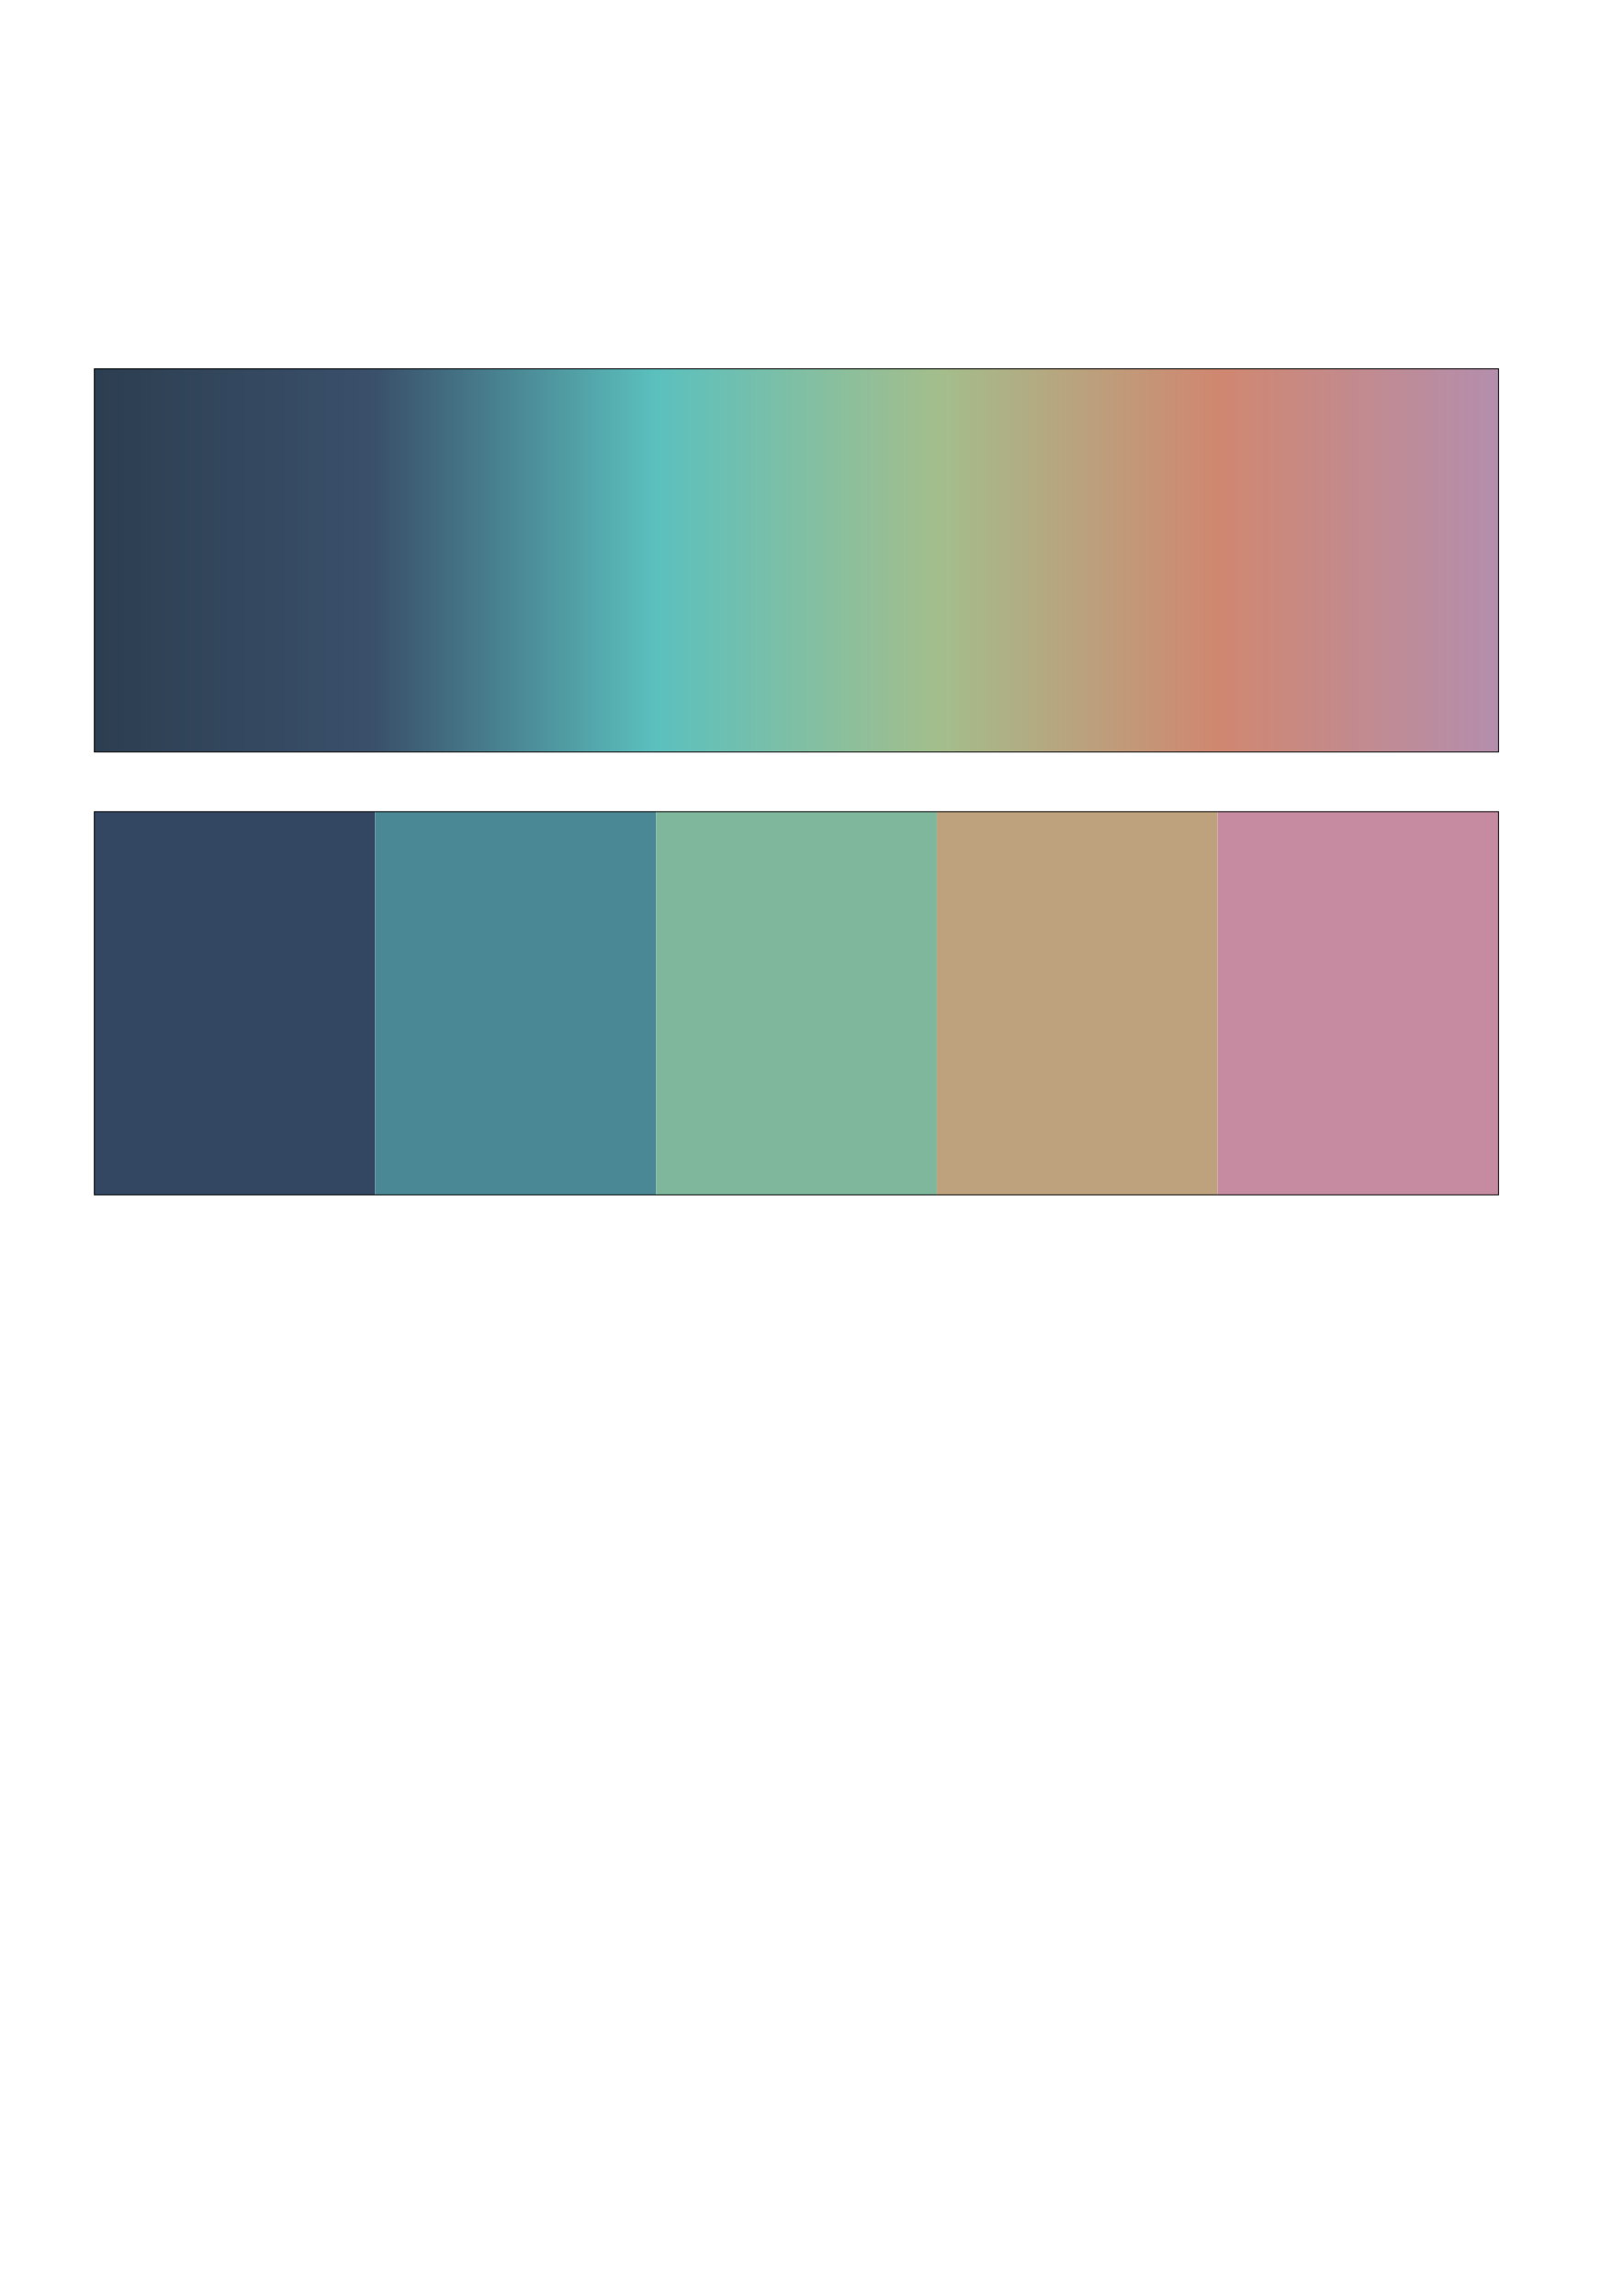
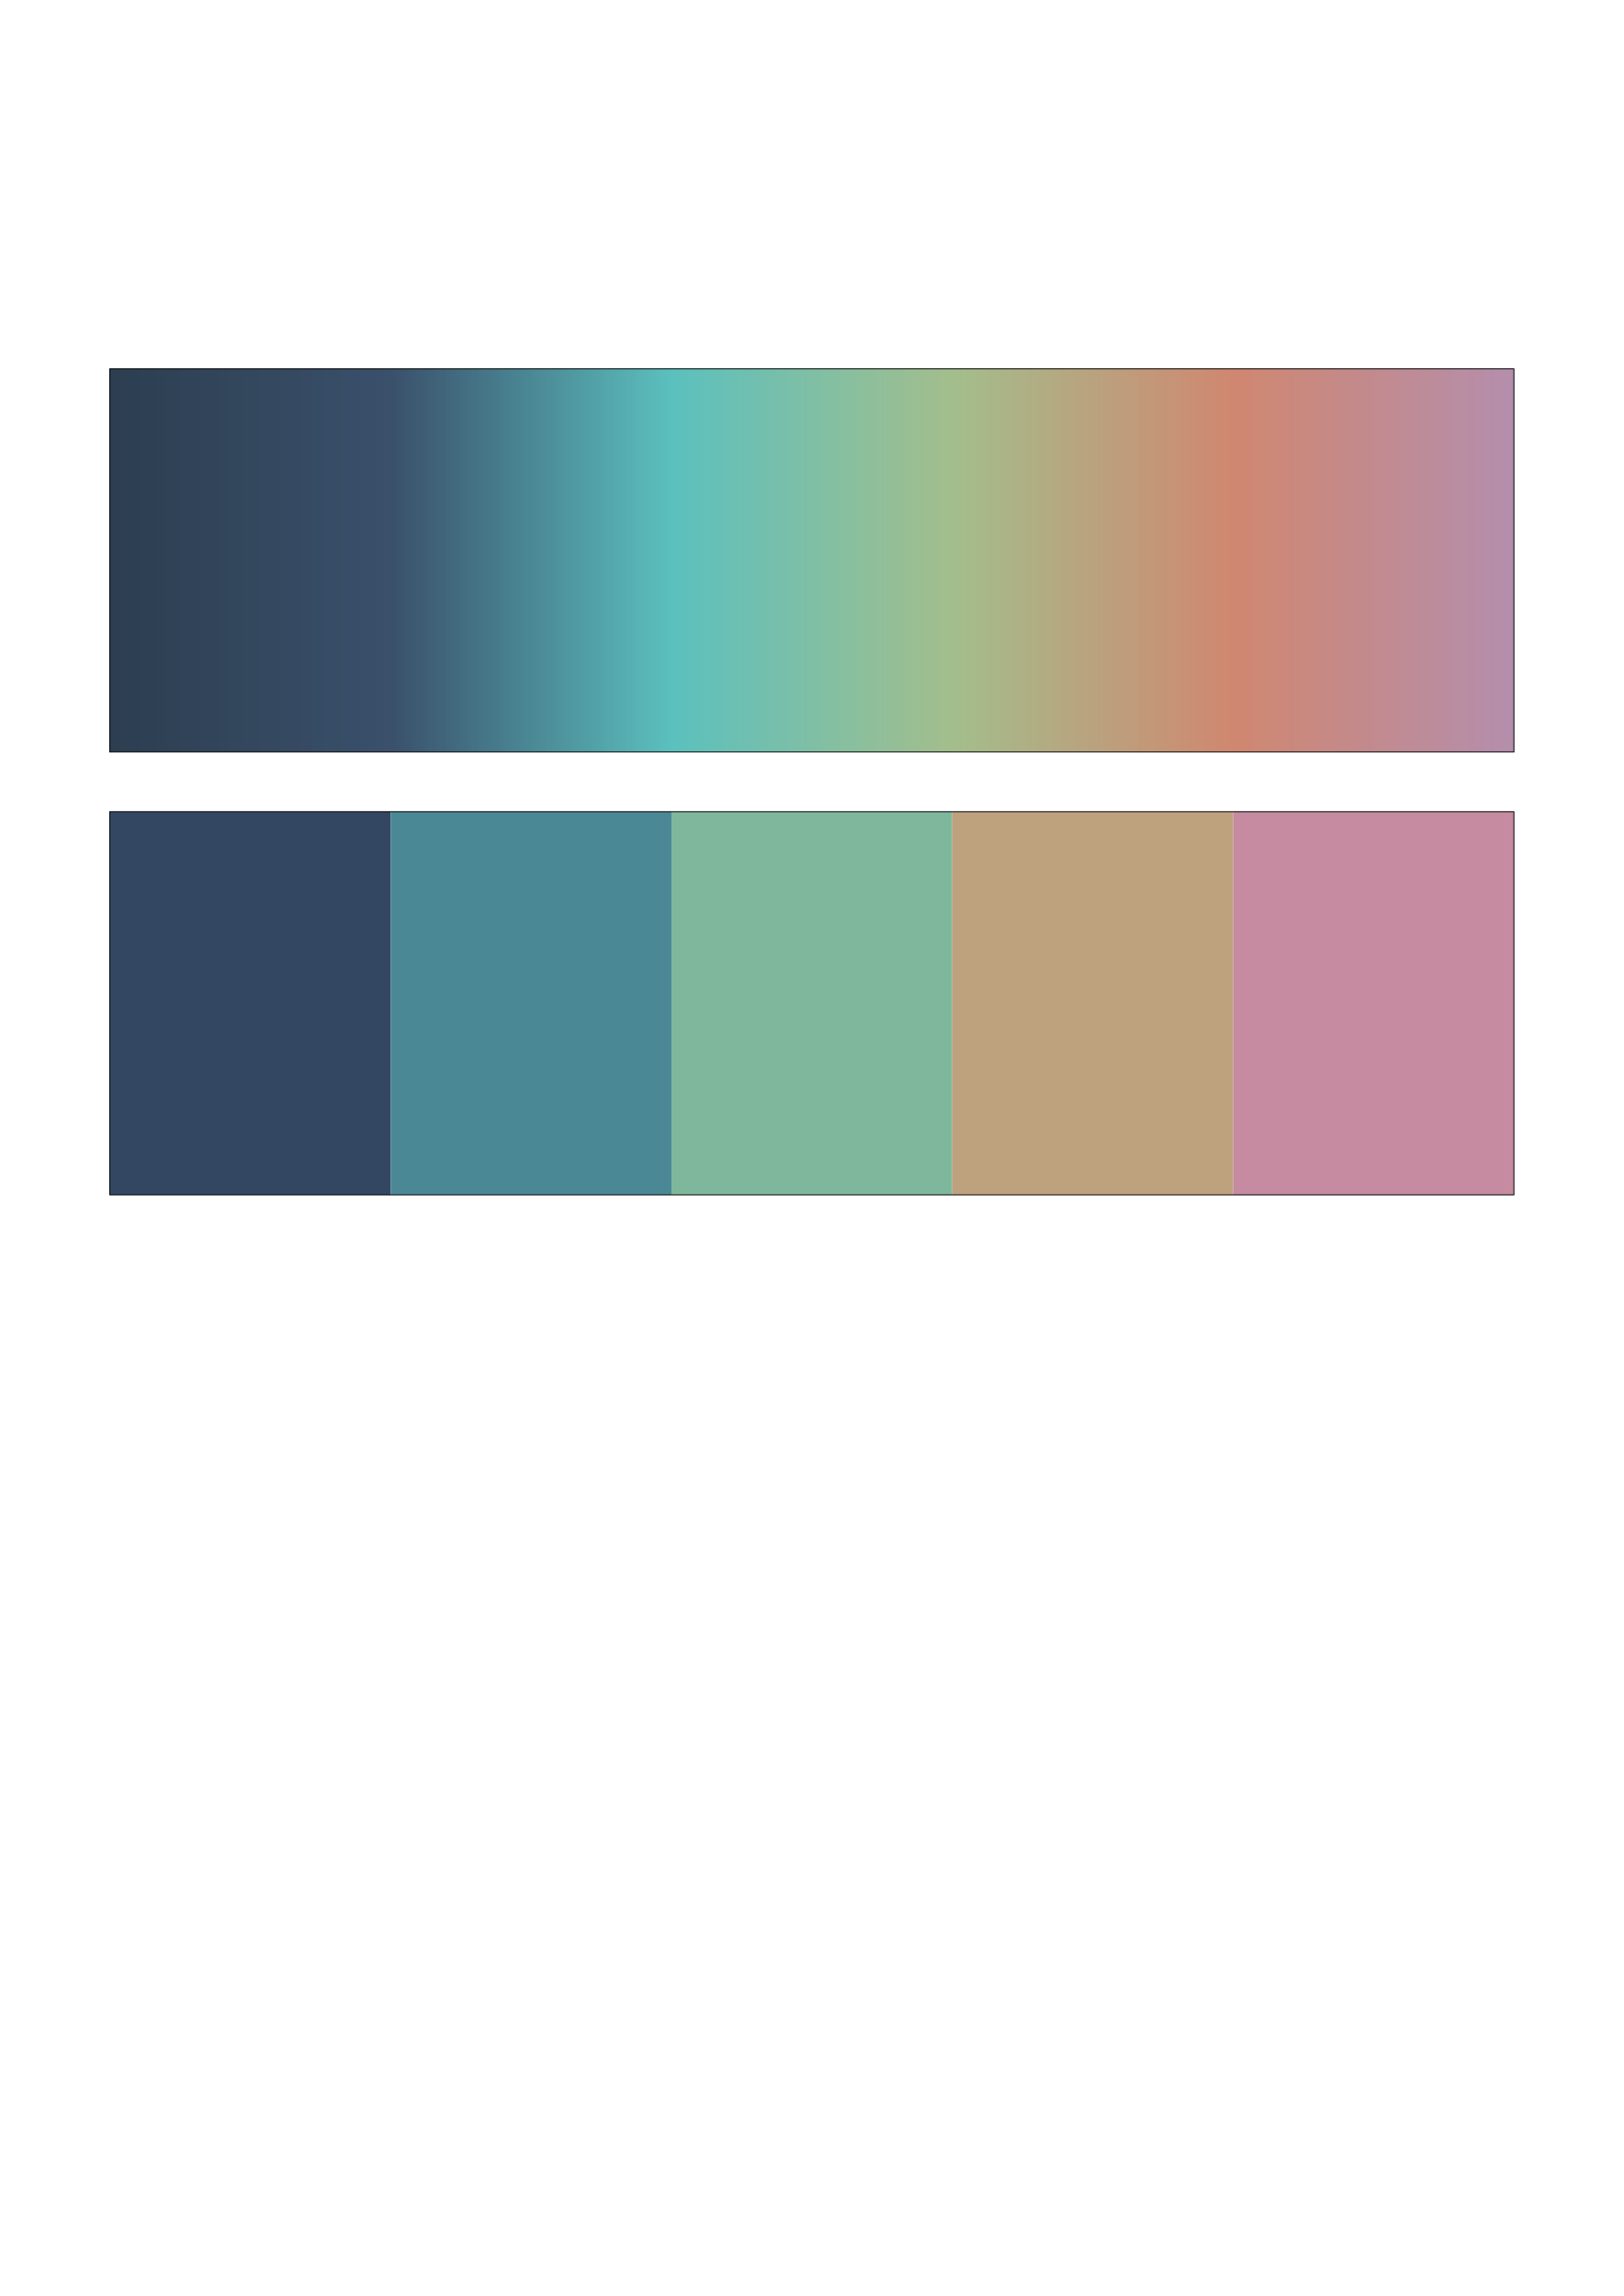
<svg xmlns="http://www.w3.org/2000/svg" width="210mm" height="297mm" viewBox="0 0 210 297" version="1.1" id="svg1">
  <defs id="defs1">
-     <linearGradient id="linearGradient1" x1="12.147" y1="72.493" x2="193.867" y2="72.493" gradientUnits="userSpaceOnUse">
+     <linearGradient id="linearGradient1" x1="12.147" y1="72.493" x2="193.867" y2="72.493" gradientUnits="userSpaceOnUse" gradientTransform="translate(1.993022)">
      <stop style="stop-color:#2C3E50;stop-opacity:1;" offset="0" id="stop1" />
      <stop style="stop-color:#3A506B;stop-opacity:1;" offset="0.2" id="stop3" />
      <stop style="stop-color:#5BC0BE ;stop-opacity:1;" offset="0.4" id="stop4" />
      <stop style="stop-color:#A3BE8C;stop-opacity:1;" offset="0.6" id="stop5" />
      <stop style="stop-color:#D08770;stop-opacity:1;" offset="0.8" id="stop6" />
      <stop style="stop-color:#B48EAD;stop-opacity:1;" offset="1" id="stop2" />
    </linearGradient>
  </defs>
  <g id="layer1">
-     <rect style="font-variation-settings:'wght' 289;fill:url(#linearGradient1);stroke:#000000;stroke-width:0.116;stroke-miterlimit:2.9" id="rect1" width="181.603" height="49.562" x="12.205" y="47.712" />
-     <g id="flatPaletteBlock1">
+     <rect style="font-variation-settings:'wght' 289;fill:url(#linearGradient1);stroke:#000000;stroke-width:0.116;stroke-miterlimit:2.9" id="rect1" width="181.603" height="49.562" x="14.199" y="47.712" />
+     <g id="flatPaletteBlock1" transform="translate(1.993022)">
      <rect id="flatRect1" x="12.205" y="105" width="36.321" height="49.562" style="fill:#334763;stroke:none" />
-       <rect id="flatRect2" x="48.526" y="105" width="36.321" height="49.562" style="fill:#4B8895;stroke:none" />
-       <rect id="flatRect3" x="84.847" y="105" width="36.321" height="49.562" style="fill:#7FB79D;stroke:none" />
-       <rect id="flatRect4" x="121.167" y="105" width="36.321" height="49.562" style="fill:#BEA27E;stroke:none" />
-       <rect id="flatRect5" x="157.488" y="105" width="36.321" height="49.562" style="fill:#C68BA0;stroke:none" />
+       <rect id="flatRect2" x="48.526" y="105" width="36.321" height="49.562" style="fill:#4b8895;stroke:none" />
+       <rect id="flatRect3" x="84.847" y="105" width="36.321" height="49.562" style="fill:#7fb79d;stroke:none" />
+       <rect id="flatRect4" x="121.167" y="105" width="36.321" height="49.562" style="fill:#bea27e;stroke:none" />
+       <rect id="flatRect5" x="157.488" y="105" width="36.321" height="49.562" style="fill:#c68ba0;stroke:none" />
      <rect id="flatRectBorder1" x="12.205" y="105" width="181.603" height="49.562" style="fill:none;stroke:#000000;stroke-width:0.116;stroke-miterlimit:2.9" />
    </g>
  </g>
</svg>
